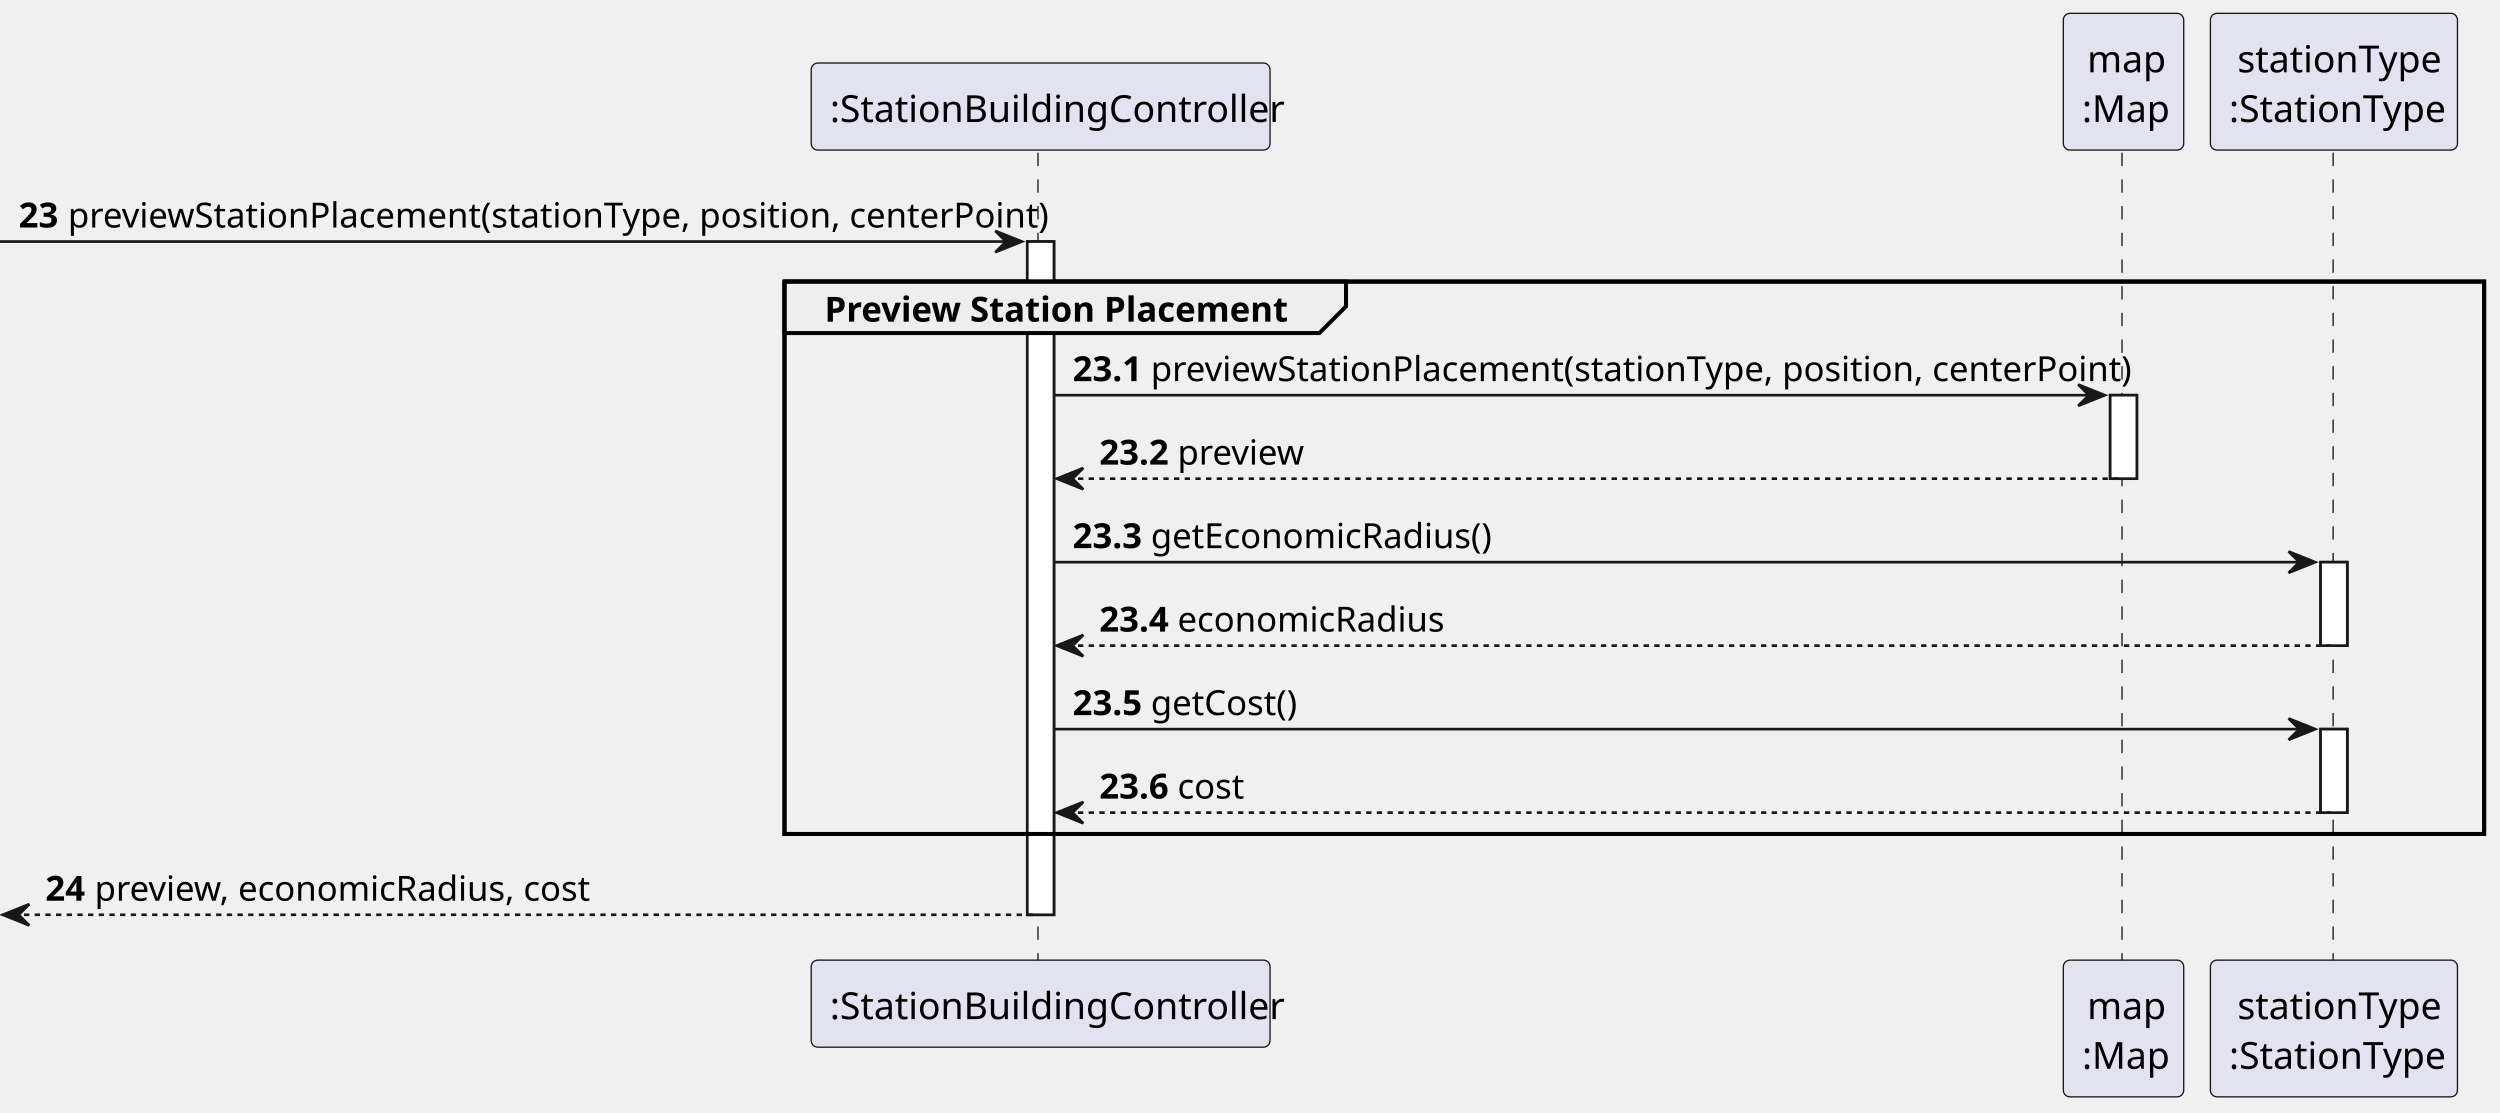
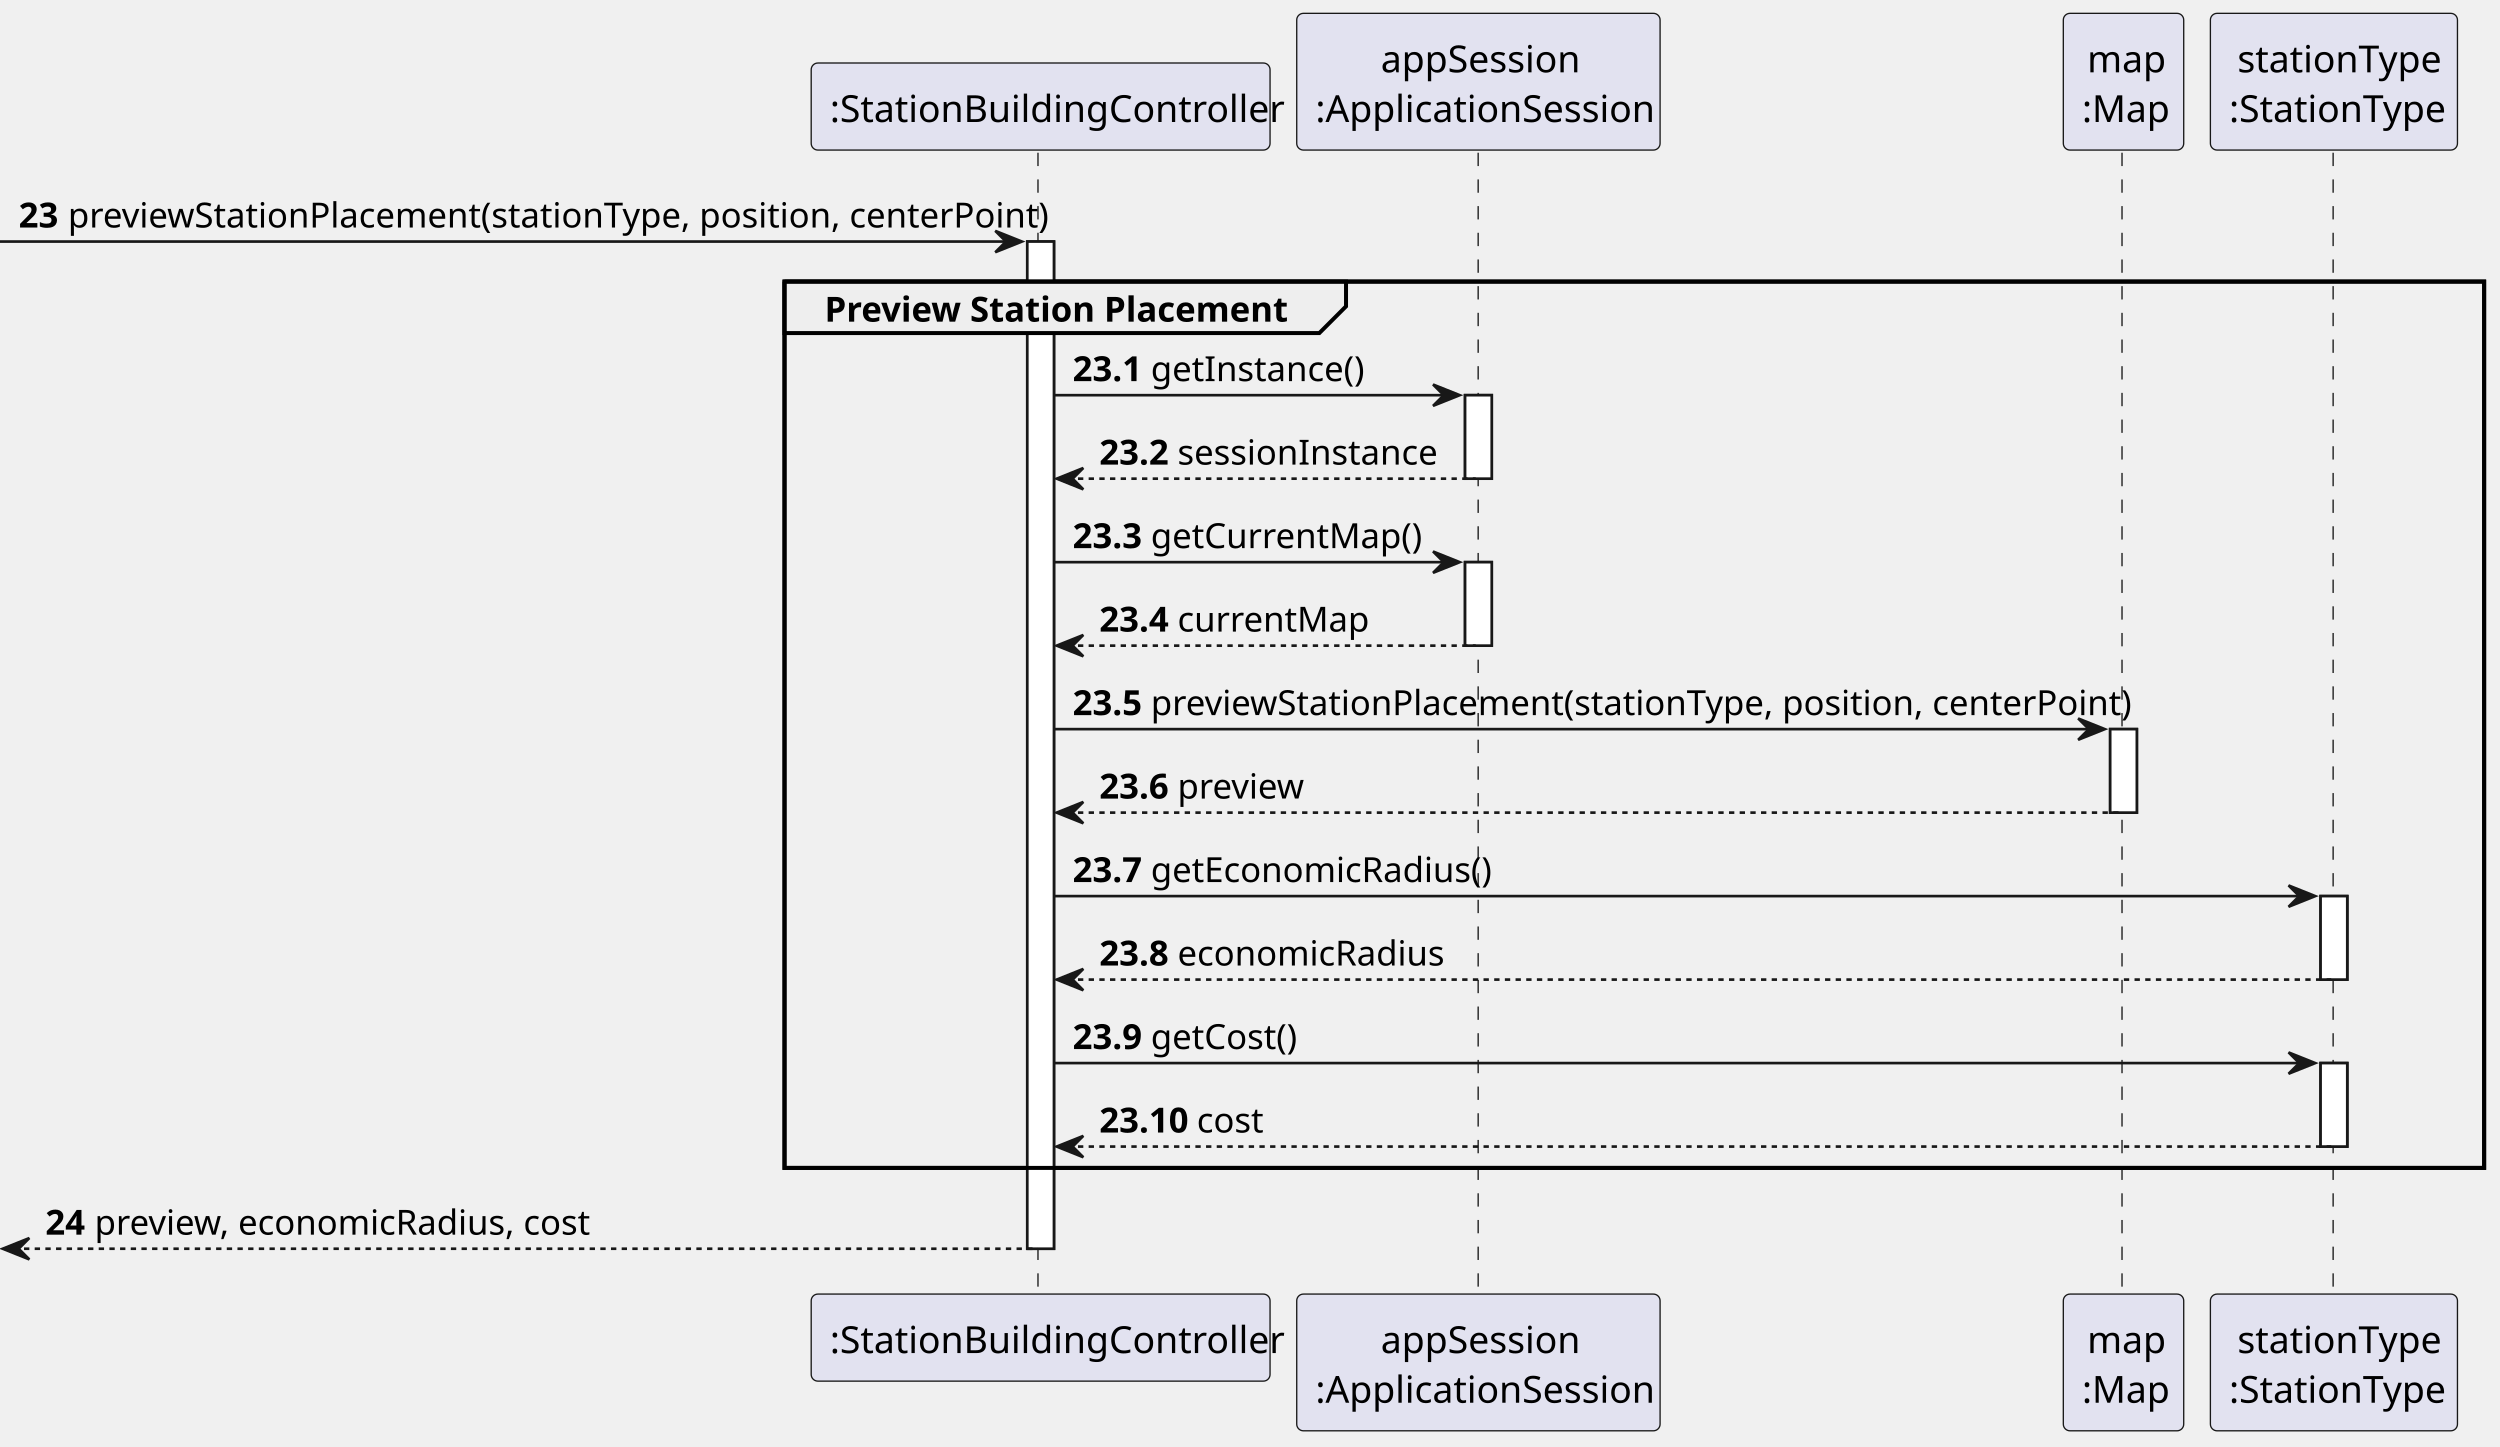
- <svg xmlns="http://www.w3.org/2000/svg" contentStyleType="text/css" height="417px" preserveAspectRatio="none" style="width:937px;height:417px;background:#FFFFFF;" version="1.1" viewBox="0 0 937 417" width="937px" zoomAndPan="magnify">
+ <svg xmlns="http://www.w3.org/2000/svg" contentStyleType="text/css" height="542px" preserveAspectRatio="none" style="width:937px;height:542px;background:#FFFFFF;" version="1.1" viewBox="0 0 937 542" width="937px" zoomAndPan="magnify">
  <defs />
  <g>
-     <rect fill="#FFFFFF" height="252.328" style="stroke:#181818;stroke-width:1.0;" width="10" x="385.026" y="90.533" />
-     <rect fill="#FFFFFF" height="31.291" style="stroke:#181818;stroke-width:1.0;" width="10" x="790.894" y="148.115" />
-     <rect fill="#FFFFFF" height="31.291" style="stroke:#181818;stroke-width:1.0;" width="10" x="869.755" y="210.697" />
-     <rect fill="#FFFFFF" height="31.291" style="stroke:#181818;stroke-width:1.0;" width="10" x="869.755" y="273.279" />
-     <rect fill="none" height="207.037" style="stroke:#000000;stroke-width:1.5;" width="637.019" x="294.037" y="105.533" />
-     <line style="stroke:#181818;stroke-width:0.5;stroke-dasharray:5.0,5.0;" x1="389.037" x2="389.037" y1="57.242" y2="360.861" />
-     <line style="stroke:#181818;stroke-width:0.5;stroke-dasharray:5.0,5.0;" x1="795.332" x2="795.332" y1="57.242" y2="360.861" />
-     <line style="stroke:#181818;stroke-width:0.5;stroke-dasharray:5.0,5.0;" x1="874.456" x2="874.456" y1="57.242" y2="360.861" />
+     <rect fill="#FFFFFF" height="377.492" style="stroke:#181818;stroke-width:1.0;" width="10" x="385.026" y="90.533" />
+     <rect fill="#FFFFFF" height="31.291" style="stroke:#181818;stroke-width:1.0;" width="10" x="549.108" y="148.115" />
+     <rect fill="#FFFFFF" height="31.291" style="stroke:#181818;stroke-width:1.0;" width="10" x="549.108" y="210.697" />
+     <rect fill="#FFFFFF" height="31.291" style="stroke:#181818;stroke-width:1.0;" width="10" x="790.894" y="273.279" />
+     <rect fill="#FFFFFF" height="31.291" style="stroke:#181818;stroke-width:1.0;" width="10" x="869.755" y="335.861" />
+     <rect fill="#FFFFFF" height="31.291" style="stroke:#181818;stroke-width:1.0;" width="10" x="869.755" y="398.443" />
+     <rect fill="none" height="332.201" style="stroke:#000000;stroke-width:1.5;" width="637.019" x="294.037" y="105.533" />
+     <line style="stroke:#181818;stroke-width:0.5;stroke-dasharray:5.0,5.0;" x1="389.037" x2="389.037" y1="57.242" y2="486.025" />
+     <line style="stroke:#181818;stroke-width:0.5;stroke-dasharray:5.0,5.0;" x1="554.015" x2="554.015" y1="57.242" y2="486.025" />
+     <line style="stroke:#181818;stroke-width:0.5;stroke-dasharray:5.0,5.0;" x1="795.332" x2="795.332" y1="57.242" y2="486.025" />
+     <line style="stroke:#181818;stroke-width:0.5;stroke-dasharray:5.0,5.0;" x1="874.456" x2="874.456" y1="57.242" y2="486.025" />
    <rect fill="#E2E2F0" height="32.621" rx="2.5" ry="2.5" style="stroke:#181818;stroke-width:0.5;" width="171.978" x="304.037" y="23.621" />
    <text fill="#000000" font-family="sans-serif" font-size="14" lengthAdjust="spacing" textLength="157.978" x="311.037" y="45.728">:StationBuildingController</text>
-     <rect fill="#E2E2F0" height="32.621" rx="2.5" ry="2.5" style="stroke:#181818;stroke-width:0.5;" width="171.978" x="304.037" y="359.861" />
-     <text fill="#000000" font-family="sans-serif" font-size="14" lengthAdjust="spacing" textLength="157.978" x="311.037" y="381.969">:StationBuildingController</text>
+     <rect fill="#E2E2F0" height="32.621" rx="2.5" ry="2.5" style="stroke:#181818;stroke-width:0.5;" width="171.978" x="304.037" y="485.025" />
+     <text fill="#000000" font-family="sans-serif" font-size="14" lengthAdjust="spacing" textLength="157.978" x="311.037" y="507.133">:StationBuildingController</text>
+     <rect fill="#E2E2F0" height="51.242" rx="2.5" ry="2.5" style="stroke:#181818;stroke-width:0.5;" width="136.185" x="486.015" y="5" />
+     <text fill="#000000" font-family="sans-serif" font-size="14" lengthAdjust="spacing" textLength="73.165" x="517.525" y="27.107">appSession</text>
+     <text fill="#000000" font-family="sans-serif" font-size="14" lengthAdjust="spacing" textLength="122.186" x="493.015" y="45.728">:ApplicationSession</text>
+     <rect fill="#E2E2F0" height="51.242" rx="2.5" ry="2.5" style="stroke:#181818;stroke-width:0.5;" width="136.185" x="486.015" y="485.025" />
+     <text fill="#000000" font-family="sans-serif" font-size="14" lengthAdjust="spacing" textLength="73.165" x="517.525" y="507.133">appSession</text>
+     <text fill="#000000" font-family="sans-serif" font-size="14" lengthAdjust="spacing" textLength="122.186" x="493.015" y="525.754">:ApplicationSession</text>
    <rect fill="#E2E2F0" height="51.242" rx="2.5" ry="2.5" style="stroke:#181818;stroke-width:0.5;" width="45.124" x="773.332" y="5" />
    <text fill="#000000" font-family="sans-serif" font-size="14" lengthAdjust="spacing" textLength="27.234" x="782.276" y="27.107">map</text>
    <text fill="#000000" font-family="sans-serif" font-size="14" lengthAdjust="spacing" textLength="31.124" x="780.332" y="45.728">:Map</text>
-     <rect fill="#E2E2F0" height="51.242" rx="2.5" ry="2.5" style="stroke:#181818;stroke-width:0.5;" width="45.124" x="773.332" y="359.861" />
-     <text fill="#000000" font-family="sans-serif" font-size="14" lengthAdjust="spacing" textLength="27.234" x="782.276" y="381.969">map</text>
-     <text fill="#000000" font-family="sans-serif" font-size="14" lengthAdjust="spacing" textLength="31.124" x="780.332" y="400.59">:Map</text>
+     <rect fill="#E2E2F0" height="51.242" rx="2.5" ry="2.5" style="stroke:#181818;stroke-width:0.5;" width="45.124" x="773.332" y="485.025" />
+     <text fill="#000000" font-family="sans-serif" font-size="14" lengthAdjust="spacing" textLength="27.234" x="782.276" y="507.133">map</text>
+     <text fill="#000000" font-family="sans-serif" font-size="14" lengthAdjust="spacing" textLength="31.124" x="780.332" y="525.754">:Map</text>
    <rect fill="#E2E2F0" height="51.242" rx="2.5" ry="2.5" style="stroke:#181818;stroke-width:0.5;" width="92.6" x="828.456" y="5" />
    <text fill="#000000" font-family="sans-serif" font-size="14" lengthAdjust="spacing" textLength="72.372" x="838.569" y="27.107">stationType</text>
    <text fill="#000000" font-family="sans-serif" font-size="14" lengthAdjust="spacing" textLength="78.6" x="835.456" y="45.728">:StationType</text>
-     <rect fill="#E2E2F0" height="51.242" rx="2.5" ry="2.5" style="stroke:#181818;stroke-width:0.5;" width="92.6" x="828.456" y="359.861" />
-     <text fill="#000000" font-family="sans-serif" font-size="14" lengthAdjust="spacing" textLength="72.372" x="838.569" y="381.969">stationType</text>
-     <text fill="#000000" font-family="sans-serif" font-size="14" lengthAdjust="spacing" textLength="78.6" x="835.456" y="400.59">:StationType</text>
-     <rect fill="#FFFFFF" height="252.328" style="stroke:#181818;stroke-width:1.0;" width="10" x="385.026" y="90.533" />
-     <rect fill="#FFFFFF" height="31.291" style="stroke:#181818;stroke-width:1.0;" width="10" x="790.894" y="148.115" />
-     <rect fill="#FFFFFF" height="31.291" style="stroke:#181818;stroke-width:1.0;" width="10" x="869.755" y="210.697" />
-     <rect fill="#FFFFFF" height="31.291" style="stroke:#181818;stroke-width:1.0;" width="10" x="869.755" y="273.279" />
+     <rect fill="#E2E2F0" height="51.242" rx="2.5" ry="2.5" style="stroke:#181818;stroke-width:0.5;" width="92.6" x="828.456" y="485.025" />
+     <text fill="#000000" font-family="sans-serif" font-size="14" lengthAdjust="spacing" textLength="72.372" x="838.569" y="507.133">stationType</text>
+     <text fill="#000000" font-family="sans-serif" font-size="14" lengthAdjust="spacing" textLength="78.6" x="835.456" y="525.754">:StationType</text>
+     <rect fill="#FFFFFF" height="377.492" style="stroke:#181818;stroke-width:1.0;" width="10" x="385.026" y="90.533" />
+     <rect fill="#FFFFFF" height="31.291" style="stroke:#181818;stroke-width:1.0;" width="10" x="549.108" y="148.115" />
+     <rect fill="#FFFFFF" height="31.291" style="stroke:#181818;stroke-width:1.0;" width="10" x="549.108" y="210.697" />
+     <rect fill="#FFFFFF" height="31.291" style="stroke:#181818;stroke-width:1.0;" width="10" x="790.894" y="273.279" />
+     <rect fill="#FFFFFF" height="31.291" style="stroke:#181818;stroke-width:1.0;" width="10" x="869.755" y="335.861" />
+     <rect fill="#FFFFFF" height="31.291" style="stroke:#181818;stroke-width:1.0;" width="10" x="869.755" y="398.443" />
    <polygon fill="#181818" points="373.026,86.533,383.026,90.533,373.026,94.533,377.026,90.533" style="stroke:#181818;stroke-width:1.0;" />
    <line style="stroke:#181818;stroke-width:1.0;" x1="0" x2="379.026" y1="90.533" y2="90.533" />
    <text fill="#000000" font-family="sans-serif" font-size="13" font-weight="bold" lengthAdjust="spacing" textLength="14.46" x="7" y="85.27">23</text>
    <text fill="#000000" font-family="sans-serif" font-size="13" lengthAdjust="spacing" textLength="347.566" x="25.46" y="85.27">previewStationPlacement(stationType, position, centerPoint)</text>
    <path d="M294.037,105.533 L504.488,105.533 L504.488,114.824 L494.488,124.824 L294.037,124.824 L294.037,105.533 " fill="#EEEEEE" style="stroke:#000000;stroke-width:1.5;" />
-     <rect fill="none" height="207.037" style="stroke:#000000;stroke-width:1.5;" width="637.019" x="294.037" y="105.533" />
+     <rect fill="none" height="332.201" style="stroke:#000000;stroke-width:1.5;" width="637.019" x="294.037" y="105.533" />
    <text fill="#000000" font-family="sans-serif" font-size="13" font-weight="bold" lengthAdjust="spacing" textLength="165.452" x="309.037" y="120.561">Preview Station Placement</text>
-     <polygon fill="#181818" points="778.894,144.115,788.894,148.115,778.894,152.115,782.894,148.115" style="stroke:#181818;stroke-width:1.0;" />
-     <line style="stroke:#181818;stroke-width:1.0;" x1="395.026" x2="784.894" y1="148.115" y2="148.115" />
+     <polygon fill="#181818" points="537.108,144.115,547.108,148.115,537.108,152.115,541.108,148.115" style="stroke:#181818;stroke-width:1.0;" />
+     <line style="stroke:#181818;stroke-width:1.0;" x1="395.026" x2="543.108" y1="148.115" y2="148.115" />
    <text fill="#000000" font-family="sans-serif" font-size="13" font-weight="bold" lengthAdjust="spacing" textLength="25.302" x="402.026" y="142.852">23.1</text>
-     <text fill="#000000" font-family="sans-serif" font-size="13" lengthAdjust="spacing" textLength="347.566" x="431.328" y="142.852">previewStationPlacement(stationType, position, centerPoint)</text>
+     <text fill="#000000" font-family="sans-serif" font-size="13" lengthAdjust="spacing" textLength="75.874" x="431.328" y="142.852">getInstance()</text>
    <polygon fill="#181818" points="406.026,175.406,396.026,179.406,406.026,183.406,402.026,179.406" style="stroke:#181818;stroke-width:1.0;" />
-     <line style="stroke:#181818;stroke-width:1.0;stroke-dasharray:2.0,2.0;" x1="400.026" x2="794.894" y1="179.406" y2="179.406" />
+     <line style="stroke:#181818;stroke-width:1.0;stroke-dasharray:2.0,2.0;" x1="400.026" x2="553.108" y1="179.406" y2="179.406" />
    <text fill="#000000" font-family="sans-serif" font-size="13" font-weight="bold" lengthAdjust="spacing" textLength="25.302" x="412.026" y="174.144">23.2</text>
-     <text fill="#000000" font-family="sans-serif" font-size="13" lengthAdjust="spacing" textLength="44.795" x="441.328" y="174.144">preview</text>
-     <polygon fill="#181818" points="857.755,206.697,867.755,210.697,857.755,214.697,861.755,210.697" style="stroke:#181818;stroke-width:1.0;" />
-     <line style="stroke:#181818;stroke-width:1.0;" x1="395.026" x2="863.755" y1="210.697" y2="210.697" />
+     <text fill="#000000" font-family="sans-serif" font-size="13" lengthAdjust="spacing" textLength="93.222" x="441.328" y="174.144">sessionInstance</text>
+     <polygon fill="#181818" points="537.108,206.697,547.108,210.697,537.108,214.697,541.108,210.697" style="stroke:#181818;stroke-width:1.0;" />
+     <line style="stroke:#181818;stroke-width:1.0;" x1="395.026" x2="543.108" y1="210.697" y2="210.697" />
    <text fill="#000000" font-family="sans-serif" font-size="13" font-weight="bold" lengthAdjust="spacing" textLength="25.302" x="402.026" y="205.435">23.3</text>
-     <text fill="#000000" font-family="sans-serif" font-size="13" lengthAdjust="spacing" textLength="124.274" x="431.328" y="205.435">getEconomicRadius()</text>
+     <text fill="#000000" font-family="sans-serif" font-size="13" lengthAdjust="spacing" textLength="95.367" x="431.328" y="205.435">getCurrentMap()</text>
    <polygon fill="#181818" points="406.026,237.988,396.026,241.988,406.026,245.988,402.026,241.988" style="stroke:#181818;stroke-width:1.0;" />
-     <line style="stroke:#181818;stroke-width:1.0;stroke-dasharray:2.0,2.0;" x1="400.026" x2="873.755" y1="241.988" y2="241.988" />
+     <line style="stroke:#181818;stroke-width:1.0;stroke-dasharray:2.0,2.0;" x1="400.026" x2="553.108" y1="241.988" y2="241.988" />
    <text fill="#000000" font-family="sans-serif" font-size="13" font-weight="bold" lengthAdjust="spacing" textLength="25.302" x="412.026" y="236.726">23.4</text>
-     <text fill="#000000" font-family="sans-serif" font-size="13" lengthAdjust="spacing" textLength="96.103" x="441.328" y="236.726">economicRadius</text>
-     <polygon fill="#181818" points="857.755,269.279,867.755,273.279,857.755,277.279,861.755,273.279" style="stroke:#181818;stroke-width:1.0;" />
-     <line style="stroke:#181818;stroke-width:1.0;" x1="395.026" x2="863.755" y1="273.279" y2="273.279" />
+     <text fill="#000000" font-family="sans-serif" font-size="13" lengthAdjust="spacing" textLength="65.749" x="441.328" y="236.726">currentMap</text>
+     <polygon fill="#181818" points="778.894,269.279,788.894,273.279,778.894,277.279,782.894,273.279" style="stroke:#181818;stroke-width:1.0;" />
+     <line style="stroke:#181818;stroke-width:1.0;" x1="395.026" x2="784.894" y1="273.279" y2="273.279" />
    <text fill="#000000" font-family="sans-serif" font-size="13" font-weight="bold" lengthAdjust="spacing" textLength="25.302" x="402.026" y="268.017">23.5</text>
-     <text fill="#000000" font-family="sans-serif" font-size="13" lengthAdjust="spacing" textLength="53.46" x="431.328" y="268.017">getCost()</text>
+     <text fill="#000000" font-family="sans-serif" font-size="13" lengthAdjust="spacing" textLength="347.566" x="431.328" y="268.017">previewStationPlacement(stationType, position, centerPoint)</text>
    <polygon fill="#181818" points="406.026,300.57,396.026,304.57,406.026,308.57,402.026,304.57" style="stroke:#181818;stroke-width:1.0;" />
-     <line style="stroke:#181818;stroke-width:1.0;stroke-dasharray:2.0,2.0;" x1="400.026" x2="873.755" y1="304.57" y2="304.57" />
+     <line style="stroke:#181818;stroke-width:1.0;stroke-dasharray:2.0,2.0;" x1="400.026" x2="794.894" y1="304.57" y2="304.57" />
    <text fill="#000000" font-family="sans-serif" font-size="13" font-weight="bold" lengthAdjust="spacing" textLength="25.302" x="412.026" y="299.308">23.6</text>
-     <text fill="#000000" font-family="sans-serif" font-size="13" lengthAdjust="spacing" textLength="23.842" x="441.328" y="299.308">cost</text>
-     <polygon fill="#181818" points="11,338.861,1,342.861,11,346.861,7,342.861" style="stroke:#181818;stroke-width:1.0;" />
-     <line style="stroke:#181818;stroke-width:1.0;stroke-dasharray:2.0,2.0;" x1="5" x2="389.026" y1="342.861" y2="342.861" />
-     <text fill="#000000" font-family="sans-serif" font-size="13" font-weight="bold" lengthAdjust="spacing" textLength="14.46" x="17" y="337.599">24</text>
-     <text fill="#000000" font-family="sans-serif" font-size="13" lengthAdjust="spacing" textLength="179.188" x="35.46" y="337.599">preview, economicRadius, cost</text>
+     <text fill="#000000" font-family="sans-serif" font-size="13" lengthAdjust="spacing" textLength="44.795" x="441.328" y="299.308">preview</text>
+     <polygon fill="#181818" points="857.755,331.861,867.755,335.861,857.755,339.861,861.755,335.861" style="stroke:#181818;stroke-width:1.0;" />
+     <line style="stroke:#181818;stroke-width:1.0;" x1="395.026" x2="863.755" y1="335.861" y2="335.861" />
+     <text fill="#000000" font-family="sans-serif" font-size="13" font-weight="bold" lengthAdjust="spacing" textLength="25.302" x="402.026" y="330.599">23.7</text>
+     <text fill="#000000" font-family="sans-serif" font-size="13" lengthAdjust="spacing" textLength="124.274" x="431.328" y="330.599">getEconomicRadius()</text>
+     <polygon fill="#181818" points="406.026,363.152,396.026,367.152,406.026,371.152,402.026,367.152" style="stroke:#181818;stroke-width:1.0;" />
+     <line style="stroke:#181818;stroke-width:1.0;stroke-dasharray:2.0,2.0;" x1="400.026" x2="873.755" y1="367.152" y2="367.152" />
+     <text fill="#000000" font-family="sans-serif" font-size="13" font-weight="bold" lengthAdjust="spacing" textLength="25.302" x="412.026" y="361.89">23.8</text>
+     <text fill="#000000" font-family="sans-serif" font-size="13" lengthAdjust="spacing" textLength="96.103" x="441.328" y="361.89">economicRadius</text>
+     <polygon fill="#181818" points="857.755,394.443,867.755,398.443,857.755,402.443,861.755,398.443" style="stroke:#181818;stroke-width:1.0;" />
+     <line style="stroke:#181818;stroke-width:1.0;" x1="395.026" x2="863.755" y1="398.443" y2="398.443" />
+     <text fill="#000000" font-family="sans-serif" font-size="13" font-weight="bold" lengthAdjust="spacing" textLength="25.302" x="402.026" y="393.181">23.9</text>
+     <text fill="#000000" font-family="sans-serif" font-size="13" lengthAdjust="spacing" textLength="53.46" x="431.328" y="393.181">getCost()</text>
+     <polygon fill="#181818" points="406.026,425.734,396.026,429.734,406.026,433.734,402.026,429.734" style="stroke:#181818;stroke-width:1.0;" />
+     <line style="stroke:#181818;stroke-width:1.0;stroke-dasharray:2.0,2.0;" x1="400.026" x2="873.755" y1="429.734" y2="429.734" />
+     <text fill="#000000" font-family="sans-serif" font-size="13" font-weight="bold" lengthAdjust="spacing" textLength="32.532" x="412.026" y="424.472">23.10</text>
+     <text fill="#000000" font-family="sans-serif" font-size="13" lengthAdjust="spacing" textLength="23.842" x="448.558" y="424.472">cost</text>
+     <polygon fill="#181818" points="11,464.025,1,468.025,11,472.025,7,468.025" style="stroke:#181818;stroke-width:1.0;" />
+     <line style="stroke:#181818;stroke-width:1.0;stroke-dasharray:2.0,2.0;" x1="5" x2="389.026" y1="468.025" y2="468.025" />
+     <text fill="#000000" font-family="sans-serif" font-size="13" font-weight="bold" lengthAdjust="spacing" textLength="14.46" x="17" y="462.763">24</text>
+     <text fill="#000000" font-family="sans-serif" font-size="13" lengthAdjust="spacing" textLength="179.188" x="35.46" y="462.763">preview, economicRadius, cost</text>
  </g>
</svg>
